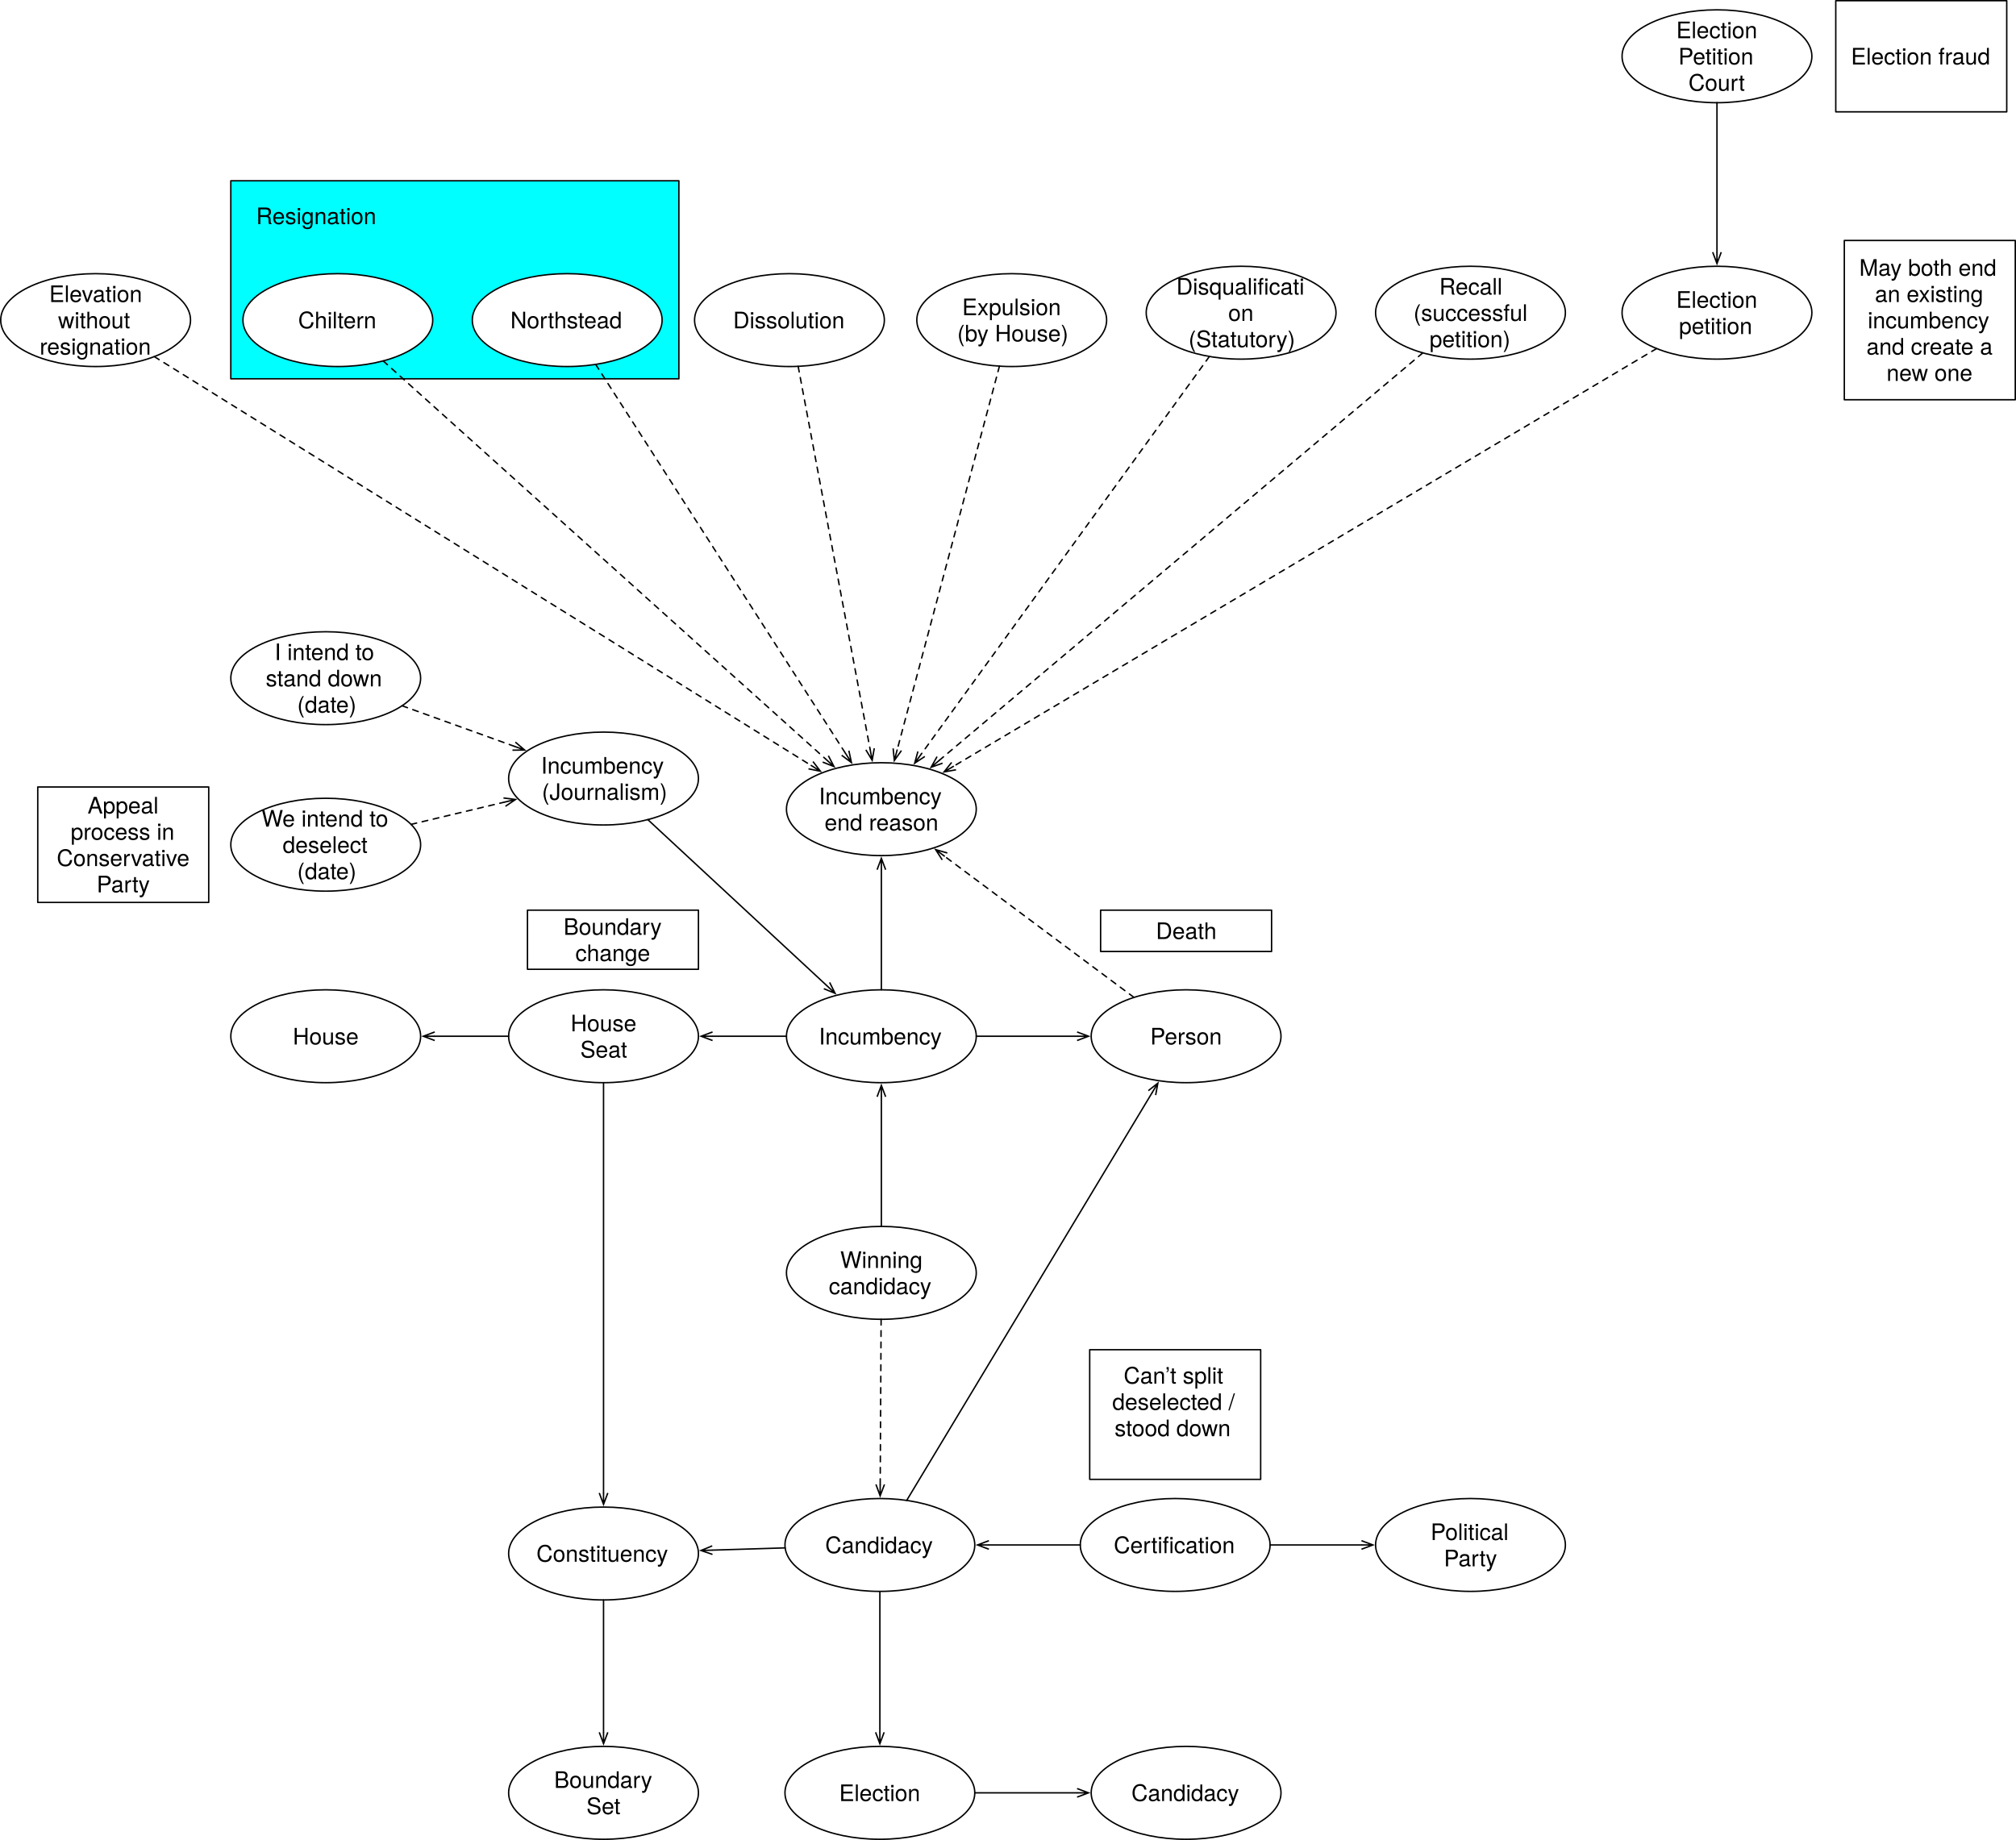
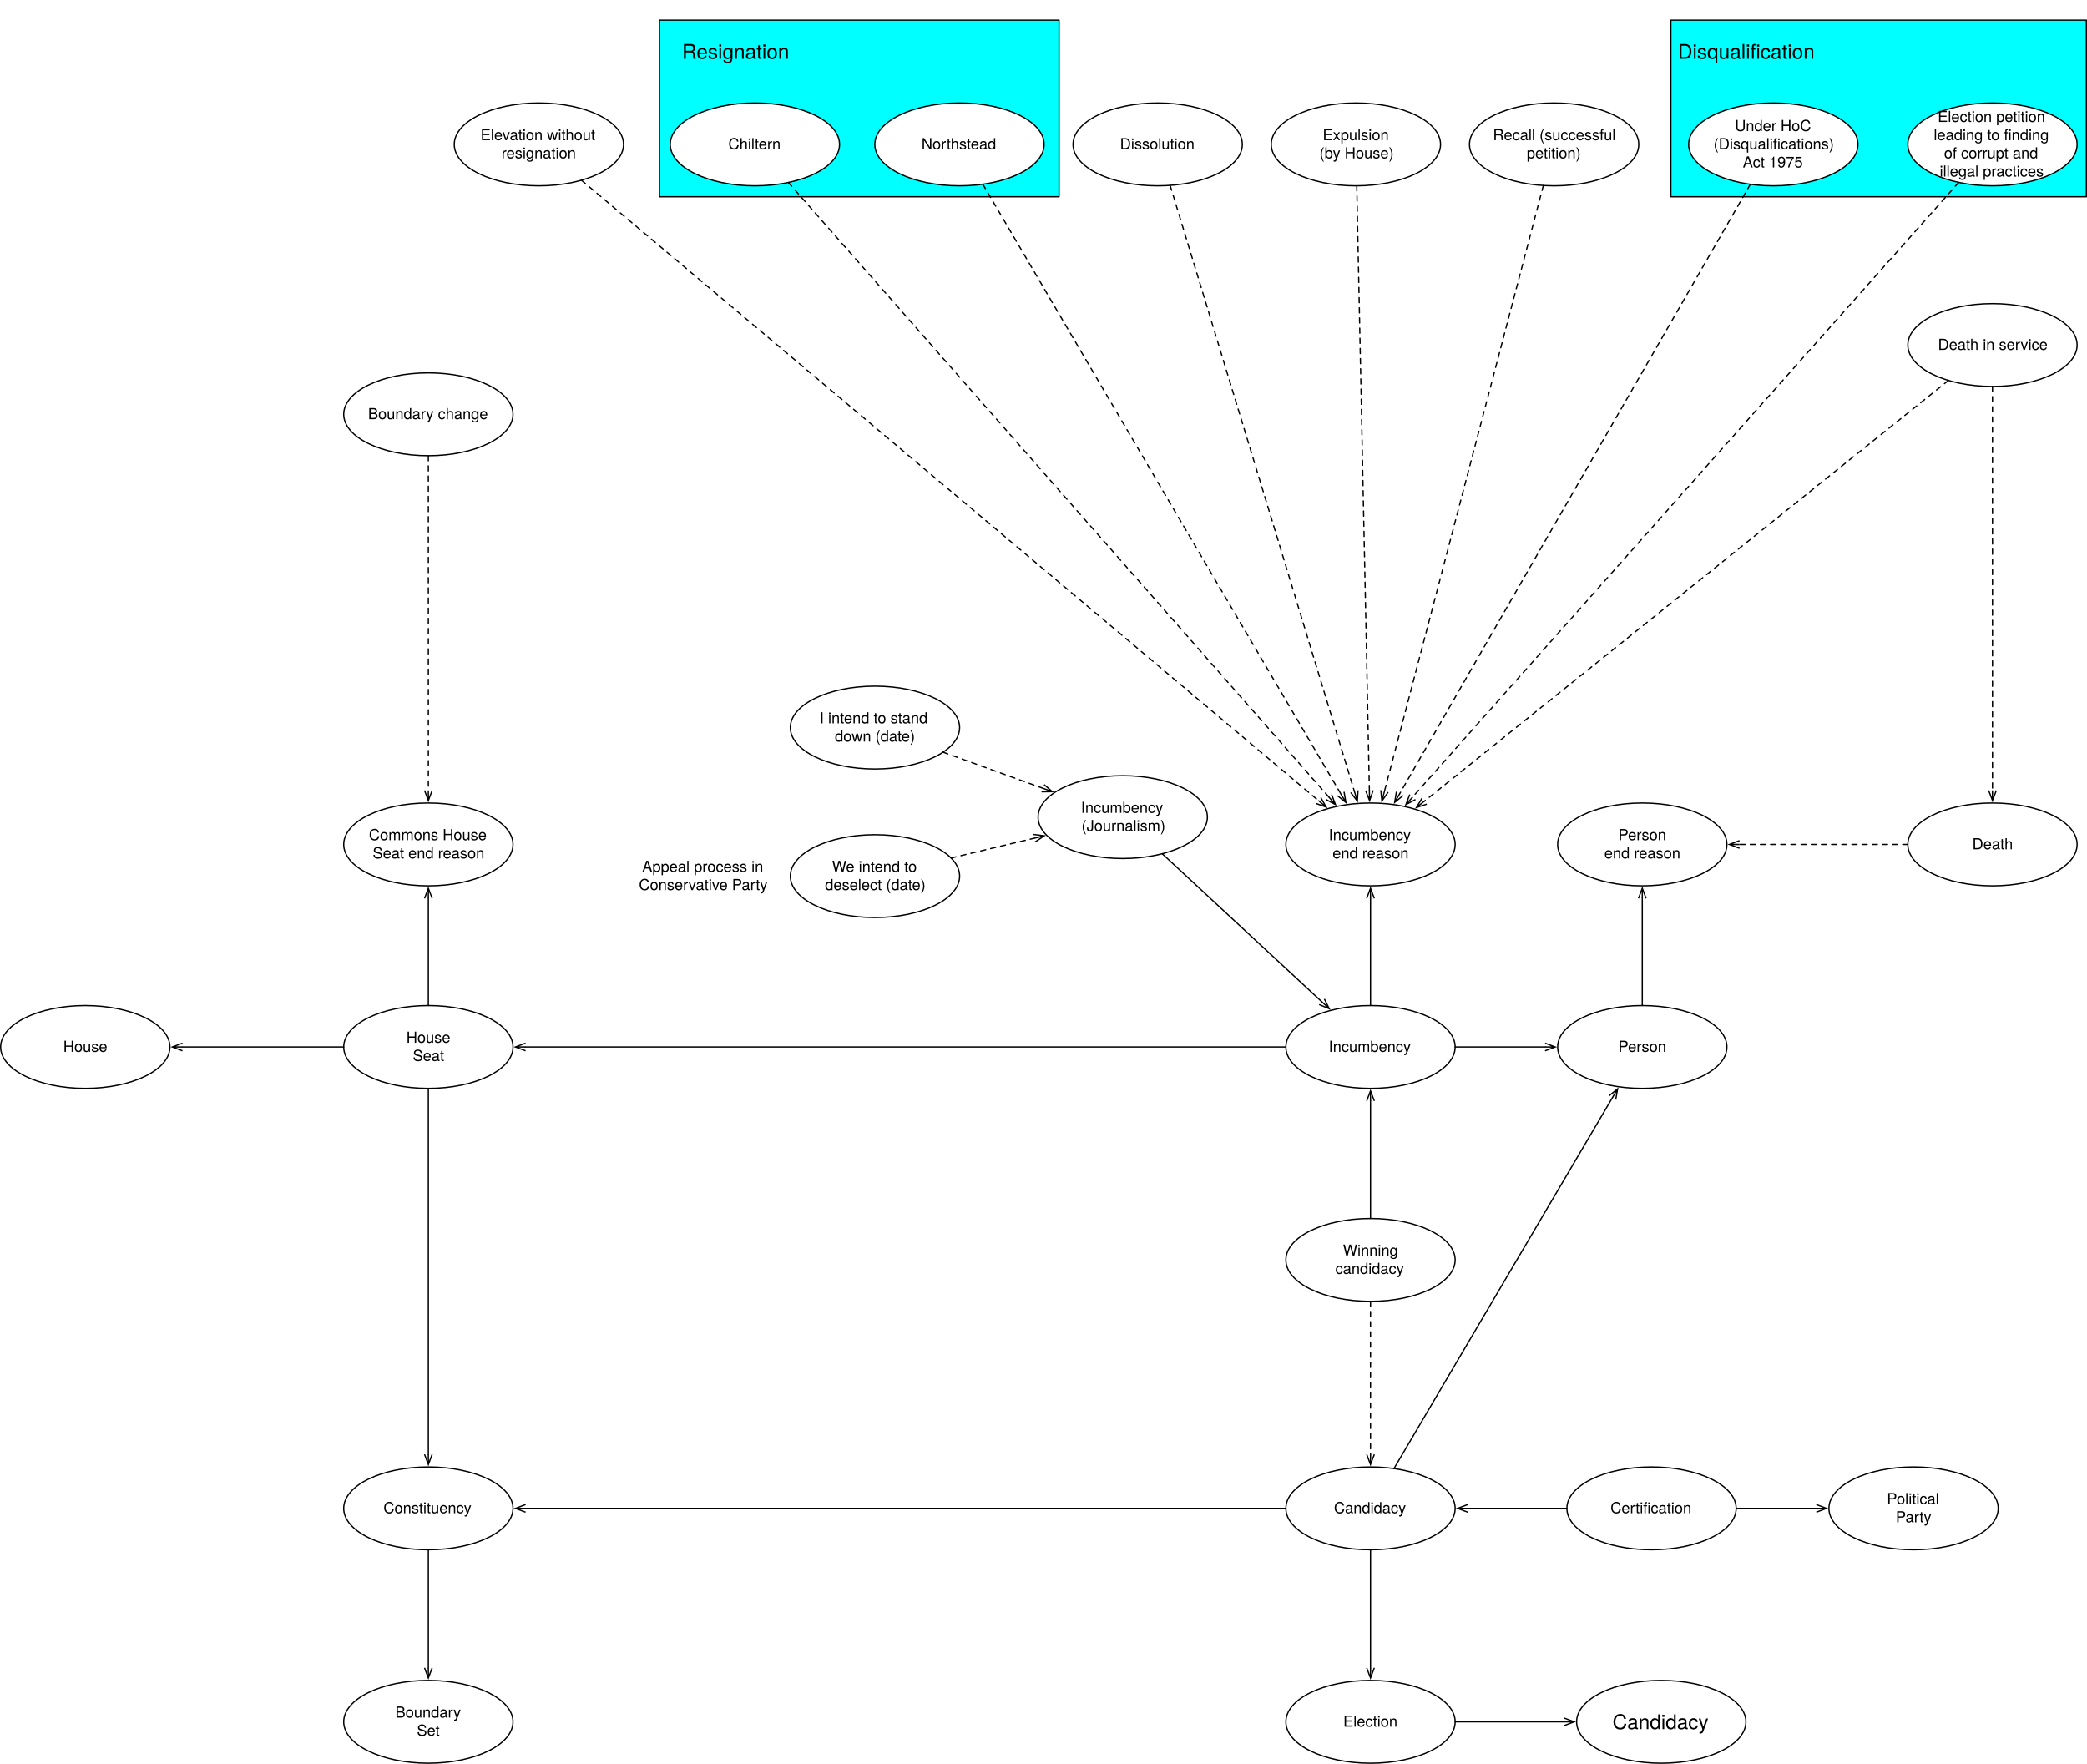
- <svg xmlns="http://www.w3.org/2000/svg" version="1.1" viewBox="-386.5 -372.902 1415 1291.598" width="1415" height="1291.598">
+ <svg xmlns="http://www.w3.org/2000/svg" version="1.1" viewBox="-846.5 -469.451 1642.5 1388.148" width="1642.5" height="1388.148">
  <defs>
    <marker orient="auto" overflow="visible" markerUnits="strokeWidth" id="StickArrow_Marker" stroke-linejoin="miter" stroke-miterlimit="10" viewBox="-1 -4 10 8" markerWidth="10" markerHeight="8" color="black">
      <g>
        <path d="M 8 0 L 0 0 M 0 -3 L 8 0 L 0 3" fill="none" stroke="currentColor" stroke-width="1" />
      </g>
    </marker>
  </defs>
-   <g id="Canvas_1" stroke="none" stroke-opacity="1" stroke-dasharray="none" fill-opacity="1" fill="none">
-     <rect fill="white" x="-386.5" y="-372.902" width="1415" height="1291.598" />
+   <g id="Canvas_1" stroke="none" stroke-dasharray="none" fill-opacity="1" stroke-opacity="1" fill="none">
+     <rect fill="white" x="-846.5" y="-469.451" width="1642.5" height="1388.148" />
    <g id="Canvas_1_Layer_1">
+       <g id="Graphic_76">
+         <rect x="468.5" y="-453.598" width="327" height="139" fill="aqua" />
+         <rect x="468.5" y="-453.598" width="327" height="139" stroke="black" stroke-linecap="round" stroke-linejoin="round" stroke-width="1" />
+       </g>
      <g id="Graphic_67">
-         <rect x="-224.5" y="-246" width="314.5" height="139" fill="aqua" />
-         <rect x="-224.5" y="-246" width="314.5" height="139" stroke="black" stroke-linecap="round" stroke-linejoin="round" stroke-width="1" />
+         <rect x="-327.5" y="-453.598" width="314.5" height="139" fill="aqua" />
+         <rect x="-327.5" y="-453.598" width="314.5" height="139" stroke="black" stroke-linecap="round" stroke-linejoin="round" stroke-width="1" />
      </g>
      <g id="Graphic_2">
        <ellipse cx="446" cy="354.5" rx="66.614" ry="32.598" fill="white" />
        <ellipse cx="446" cy="354.5" rx="66.614" ry="32.598" stroke="black" stroke-linecap="round" stroke-linejoin="round" stroke-width="1" />
-         <text transform="translate(397.7087 345.276)" fill="black">
-           <tspan font-family="Helvetica Neue" font-size="16" fill="black" x="23.107" y="15">Person</tspan>
-         </text>
-       </g>
-       <g id="Graphic_3">
-         <rect x="386" y="266" width="120" height="29" fill="white" />
-         <rect x="386" y="266" width="120" height="29" stroke="black" stroke-linecap="round" stroke-linejoin="round" stroke-width="1" />
-         <text transform="translate(391 271.276)" fill="black">
-           <tspan font-family="Helvetica Neue" font-size="16" fill="black" x="33.808" y="15">Death</tspan>
+         <text transform="translate(397.7087 347.332)" fill="black">
+           <tspan font-family="Helvetica Neue" font-size="12" fill="black" x="29.403" y="11">Person</tspan>
        </text>
      </g>
      <g id="Graphic_4">
        <ellipse cx="232.114" cy="354.5" rx="66.614" ry="32.598" fill="white" />
        <ellipse cx="232.114" cy="354.5" rx="66.614" ry="32.598" stroke="black" stroke-linecap="round" stroke-linejoin="round" stroke-width="1" />
-         <text transform="translate(183.8228 345.276)" fill="black">
-           <tspan font-family="Helvetica Neue" font-size="16" fill="black" x="4.419" y="15">Incumbency</tspan>
+         <text transform="translate(183.8228 347.332)" fill="black">
+           <tspan font-family="Helvetica Neue" font-size="12" fill="black" x="15.387" y="11">Incumbency</tspan>
        </text>
      </g>
      <g id="Graphic_5">
-         <ellipse cx="37.114" cy="354.5" rx="66.614" ry="32.598" fill="white" />
-         <ellipse cx="37.114" cy="354.5" rx="66.614" ry="32.598" stroke="black" stroke-linecap="round" stroke-linejoin="round" stroke-width="1" />
-         <text transform="translate(-11.17717 336.052)" fill="black">
-           <tspan font-family="Helvetica Neue" font-size="16" fill="black" x="25.179" y="15">House</tspan>
-           <tspan font-family="Helvetica Neue" font-size="16" fill="black" x="31.995" y="33.448">Seat</tspan>
+         <ellipse cx="-509.386" cy="354.5" rx="66.614" ry="32.598" fill="white" />
+         <ellipse cx="-509.386" cy="354.5" rx="66.614" ry="32.598" stroke="black" stroke-linecap="round" stroke-linejoin="round" stroke-width="1" />
+         <text transform="translate(-557.6772 340.164)" fill="black">
+           <tspan font-family="Helvetica Neue" font-size="12" fill="black" x="30.957" y="11">House</tspan>
+           <tspan font-family="Helvetica Neue" font-size="12" fill="black" x="36.069" y="25.336">Seat</tspan>
        </text>
      </g>
      <g id="Graphic_6">
-         <ellipse cx="-157.886" cy="354.5" rx="66.614" ry="32.598" fill="white" />
-         <ellipse cx="-157.886" cy="354.5" rx="66.614" ry="32.598" stroke="black" stroke-linecap="round" stroke-linejoin="round" stroke-width="1" />
-         <text transform="translate(-206.1772 345.276)" fill="black">
-           <tspan font-family="Helvetica Neue" font-size="16" fill="black" x="25.179" y="15">House</tspan>
+         <ellipse cx="-779.386" cy="354.5" rx="66.614" ry="32.598" fill="white" />
+         <ellipse cx="-779.386" cy="354.5" rx="66.614" ry="32.598" stroke="black" stroke-linecap="round" stroke-linejoin="round" stroke-width="1" />
+         <text transform="translate(-827.6772 347.332)" fill="black">
+           <tspan font-family="Helvetica Neue" font-size="12" fill="black" x="30.957" y="11">House</tspan>
        </text>
      </g>
      <g id="Line_7">
        <line x1="298.728" y1="354.5" x2="369.486" y2="354.5" marker-end="url(#StickArrow_Marker)" stroke="black" stroke-linecap="round" stroke-linejoin="round" stroke-width="1" />
      </g>
      <g id="Line_8">
-         <line x1="165.5" y1="354.5" x2="113.628" y2="354.5" marker-end="url(#StickArrow_Marker)" stroke="black" stroke-linecap="round" stroke-linejoin="round" stroke-width="1" />
+         <line x1="165.5" y1="354.5" x2="-432.872" y2="354.5" marker-end="url(#StickArrow_Marker)" stroke="black" stroke-linecap="round" stroke-linejoin="round" stroke-width="1" />
      </g>
      <g id="Line_9">
-         <line x1="-29.5" y1="354.5" x2="-81.372" y2="354.5" marker-end="url(#StickArrow_Marker)" stroke="black" stroke-linecap="round" stroke-linejoin="round" stroke-width="1" />
+         <line x1="-576" y1="354.5" x2="-702.872" y2="354.5" marker-end="url(#StickArrow_Marker)" stroke="black" stroke-linecap="round" stroke-linejoin="round" stroke-width="1" />
      </g>
      <g id="Graphic_10">
-         <ellipse cx="37.114" cy="717.598" rx="66.614" ry="32.598" fill="white" />
-         <ellipse cx="37.114" cy="717.598" rx="66.614" ry="32.598" stroke="black" stroke-linecap="round" stroke-linejoin="round" stroke-width="1" />
-         <text transform="translate(-11.17717 708.3744)" fill="black">
-           <tspan font-family="Helvetica Neue" font-size="16" fill="black" x="1.171" y="15">Constituency</tspan>
+         <ellipse cx="-509.386" cy="717.598" rx="66.614" ry="32.598" fill="white" />
+         <ellipse cx="-509.386" cy="717.598" rx="66.614" ry="32.598" stroke="black" stroke-linecap="round" stroke-linejoin="round" stroke-width="1" />
+         <text transform="translate(-557.6772 710.4304)" fill="black">
+           <tspan font-family="Helvetica Neue" font-size="12" fill="black" x="12.951" y="11">Constituency</tspan>
        </text>
      </g>
      <g id="Line_11">
-         <line x1="37.114" y1="387.098" x2="37.114" y2="675.1" marker-end="url(#StickArrow_Marker)" stroke="black" stroke-linecap="round" stroke-linejoin="round" stroke-width="1" />
+         <line x1="-509.386" y1="387.098" x2="-509.386" y2="675.1" marker-end="url(#StickArrow_Marker)" stroke="black" stroke-linecap="round" stroke-linejoin="round" stroke-width="1" />
      </g>
      <g id="Graphic_12">
-         <ellipse cx="37.114" cy="885.598" rx="66.614" ry="32.598" fill="white" />
-         <ellipse cx="37.114" cy="885.598" rx="66.614" ry="32.598" stroke="black" stroke-linecap="round" stroke-linejoin="round" stroke-width="1" />
-         <text transform="translate(-11.17717 867.1504)" fill="black">
-           <tspan font-family="Helvetica Neue" font-size="16" fill="black" x="13.619" y="15">Boundary</tspan>
-           <tspan font-family="Helvetica Neue" font-size="16" fill="black" x="36.291" y="33.448">Set</tspan>
+         <ellipse cx="-509.386" cy="885.598" rx="66.614" ry="32.598" fill="white" />
+         <ellipse cx="-509.386" cy="885.598" rx="66.614" ry="32.598" stroke="black" stroke-linecap="round" stroke-linejoin="round" stroke-width="1" />
+         <text transform="translate(-557.6772 871.2624)" fill="black">
+           <tspan font-family="Helvetica Neue" font-size="12" fill="black" x="22.287" y="11">Boundary</tspan>
+           <tspan font-family="Helvetica Neue" font-size="12" fill="black" x="39.291" y="25.336">Set</tspan>
        </text>
      </g>
      <g id="Line_13">
-         <line x1="37.114" y1="750.197" x2="37.114" y2="843.1" marker-end="url(#StickArrow_Marker)" stroke="black" stroke-linecap="round" stroke-linejoin="round" stroke-width="1" />
-       </g>
-       <g id="Graphic_14">
-         <rect x="-16.272" y="266" width="120" height="41.5" fill="white" />
-         <rect x="-16.272" y="266" width="120" height="41.5" stroke="black" stroke-linecap="round" stroke-linejoin="round" stroke-width="1" />
-         <text transform="translate(-11.27165 268.302)" fill="black">
-           <tspan font-family="Helvetica Neue" font-size="16" fill="black" x="20.328" y="15">Boundary </tspan>
-           <tspan font-family="Helvetica Neue" font-size="16" fill="black" x="28.624" y="33.448">change</tspan>
-         </text>
+         <line x1="-509.386" y1="750.197" x2="-509.386" y2="843.1" marker-end="url(#StickArrow_Marker)" stroke="black" stroke-linecap="round" stroke-linejoin="round" stroke-width="1" />
      </g>
      <g id="Graphic_16">
-         <ellipse cx="232.114" cy="520.598" rx="66.614" ry="32.598" fill="white" />
-         <ellipse cx="232.114" cy="520.598" rx="66.614" ry="32.598" stroke="black" stroke-linecap="round" stroke-linejoin="round" stroke-width="1" />
-         <text transform="translate(183.8228 502.1504)" fill="black">
-           <tspan font-family="Helvetica Neue" font-size="16" fill="black" x="19.395" y="15">Winning </tspan>
-           <tspan font-family="Helvetica Neue" font-size="16" fill="black" x="11.395" y="33.448">candidacy</tspan>
+         <ellipse cx="232.114" cy="522.098" rx="66.614" ry="32.598" fill="white" />
+         <ellipse cx="232.114" cy="522.098" rx="66.614" ry="32.598" stroke="black" stroke-linecap="round" stroke-linejoin="round" stroke-width="1" />
+         <text transform="translate(183.8228 507.7624)" fill="black">
+           <tspan font-family="Helvetica Neue" font-size="12" fill="black" x="26.619" y="11">Winning </tspan>
+           <tspan font-family="Helvetica Neue" font-size="12" fill="black" x="20.619" y="25.336">candidacy</tspan>
        </text>
      </g>
      <g id="Line_17">
-         <line x1="231.936" y1="553.197" x2="231.303" y2="669.1" marker-end="url(#StickArrow_Marker)" stroke="black" stroke-linecap="round" stroke-linejoin="round" stroke-dasharray="4.0,4.0" stroke-width="1" />
+         <line x1="232.114" y1="554.697" x2="232.114" y2="675.1" marker-end="url(#StickArrow_Marker)" stroke="black" stroke-linecap="round" stroke-linejoin="round" stroke-dasharray="4.0,4.0" stroke-width="1" />
      </g>
      <g id="Line_18">
-         <line x1="232.114" y1="488" x2="232.114" y2="396.998" marker-end="url(#StickArrow_Marker)" stroke="black" stroke-linecap="round" stroke-linejoin="round" stroke-width="1" />
+         <line x1="232.114" y1="489.5" x2="232.114" y2="396.998" marker-end="url(#StickArrow_Marker)" stroke="black" stroke-linecap="round" stroke-linejoin="round" stroke-width="1" />
      </g>
      <g id="Graphic_20">
        <ellipse cx="232.114" cy="195.098" rx="66.614" ry="32.598" fill="white" />
        <ellipse cx="232.114" cy="195.098" rx="66.614" ry="32.598" stroke="black" stroke-linecap="round" stroke-linejoin="round" stroke-width="1" />
-         <text transform="translate(183.8228 176.6504)" fill="black">
-           <tspan font-family="Helvetica Neue" font-size="16" fill="black" x="4.419" y="15">Incumbency</tspan>
-           <tspan font-family="Helvetica Neue" font-size="16" fill="black" x="8.427" y="33.448">end reason</tspan>
+         <text transform="translate(183.8228 180.7624)" fill="black">
+           <tspan font-family="Helvetica Neue" font-size="12" fill="black" x="15.387" y="11">Incumbency</tspan>
+           <tspan font-family="Helvetica Neue" font-size="12" fill="black" x="18.393" y="25.336">end reason</tspan>
        </text>
      </g>
      <g id="Line_21">
        <line x1="232.114" y1="321.902" x2="232.114" y2="237.597" marker-end="url(#StickArrow_Marker)" stroke="black" stroke-linecap="round" stroke-linejoin="round" stroke-width="1" />
      </g>
      <g id="Graphic_22">
-         <ellipse cx="-149.386" cy="-148.205" rx="66.614" ry="32.598" fill="white" />
-         <ellipse cx="-149.386" cy="-148.205" rx="66.614" ry="32.598" stroke="black" stroke-linecap="round" stroke-linejoin="round" stroke-width="1" />
-         <text transform="translate(-197.6772 -157.4287)" fill="black">
-           <tspan font-family="Helvetica Neue" font-size="16" fill="black" x="20.443" y="15">Chiltern</tspan>
-         </text>
-       </g>
-       <g id="Line_23">
-         <line x1="409.43" y1="327.245" x2="276.622" y2="228.269" marker-end="url(#StickArrow_Marker)" stroke="black" stroke-linecap="round" stroke-linejoin="round" stroke-dasharray="4.0,4.0" stroke-width="1" />
+         <ellipse cx="-252.386" cy="-355.803" rx="66.614" ry="32.598" fill="white" />
+         <ellipse cx="-252.386" cy="-355.803" rx="66.614" ry="32.598" stroke="black" stroke-linecap="round" stroke-linejoin="round" stroke-width="1" />
+         <text transform="translate(-300.6772 -362.9712)" fill="black">
+           <tspan font-family="Helvetica Neue" font-size="12" fill="black" x="27.405" y="11">Chiltern</tspan>
+         </text>
      </g>
      <g id="Line_24">
-         <line x1="-117.553" y1="-119.559" x2="192.923" y2="159.831" marker-end="url(#StickArrow_Marker)" stroke="black" stroke-linecap="round" stroke-linejoin="round" stroke-dasharray="4.0,4.0" stroke-width="1" />
+         <line x1="-226.045" y1="-325.852" x2="199.235" y2="157.713" marker-end="url(#StickArrow_Marker)" stroke="black" stroke-linecap="round" stroke-linejoin="round" stroke-dasharray="4.0,4.0" stroke-width="1" />
      </g>
      <g id="Graphic_25">
-         <ellipse cx="11.614" cy="-148.205" rx="66.614" ry="32.598" fill="white" />
-         <ellipse cx="11.614" cy="-148.205" rx="66.614" ry="32.598" stroke="black" stroke-linecap="round" stroke-linejoin="round" stroke-width="1" />
-         <text transform="translate(-36.67717 -157.4287)" fill="black">
-           <tspan font-family="Helvetica Neue" font-size="16" fill="black" x="8.435" y="15">Northstead</tspan>
+         <ellipse cx="-91.386" cy="-355.803" rx="66.614" ry="32.598" fill="white" />
+         <ellipse cx="-91.386" cy="-355.803" rx="66.614" ry="32.598" stroke="black" stroke-linecap="round" stroke-linejoin="round" stroke-width="1" />
+         <text transform="translate(-139.6772 -362.9712)" fill="black">
+           <tspan font-family="Helvetica Neue" font-size="12" fill="black" x="18.399" y="11">Northstead</tspan>
        </text>
      </g>
      <g id="Line_26">
-         <line x1="31.592" y1="-117.1" x2="206.786" y2="155.664" marker-end="url(#StickArrow_Marker)" stroke="black" stroke-linecap="round" stroke-linejoin="round" stroke-dasharray="4.0,4.0" stroke-width="1" />
+         <line x1="-72.985" y1="-324.467" x2="208.7" y2="155.225" marker-end="url(#StickArrow_Marker)" stroke="black" stroke-linecap="round" stroke-linejoin="round" stroke-dasharray="4.0,4.0" stroke-width="1" />
      </g>
      <g id="Graphic_27">
-         <ellipse cx="167.614" cy="-148.205" rx="66.614" ry="32.598" fill="white" />
-         <ellipse cx="167.614" cy="-148.205" rx="66.614" ry="32.598" stroke="black" stroke-linecap="round" stroke-linejoin="round" stroke-width="1" />
-         <text transform="translate(119.3228 -157.4287)" fill="black">
-           <tspan font-family="Helvetica Neue" font-size="16" fill="black" x="8.731" y="15">Dissolution</tspan>
+         <ellipse cx="64.614" cy="-355.803" rx="66.614" ry="32.598" fill="white" />
+         <ellipse cx="64.614" cy="-355.803" rx="66.614" ry="32.598" stroke="black" stroke-linecap="round" stroke-linejoin="round" stroke-width="1" />
+         <text transform="translate(16.32284 -362.9712)" fill="black">
+           <tspan font-family="Helvetica Neue" font-size="12" fill="black" x="18.621" y="11">Dissolution</tspan>
        </text>
      </g>
      <g id="Line_28">
-         <line x1="173.713" y1="-115.742" x2="224.187" y2="152.906" marker-end="url(#StickArrow_Marker)" stroke="black" stroke-linecap="round" stroke-linejoin="round" stroke-dasharray="4.0,4.0" stroke-width="1" />
+         <line x1="74.418" y1="-323.558" x2="219.43" y2="153.381" marker-end="url(#StickArrow_Marker)" stroke="black" stroke-linecap="round" stroke-linejoin="round" stroke-dasharray="4.0,4.0" stroke-width="1" />
      </g>
      <g id="Graphic_29">
-         <ellipse cx="323.614" cy="-148.205" rx="66.614" ry="32.598" fill="white" />
-         <ellipse cx="323.614" cy="-148.205" rx="66.614" ry="32.598" stroke="black" stroke-linecap="round" stroke-linejoin="round" stroke-width="1" />
-         <text transform="translate(275.3228 -166.6527)" fill="black">
-           <tspan font-family="Helvetica Neue" font-size="16" fill="black" x="13.475" y="15">Expulsion</tspan>
-           <tspan font-family="Helvetica Neue" font-size="16" fill="black" x="10.067" y="33.448">(by House)</tspan>
+         <ellipse cx="220.614" cy="-355.803" rx="66.614" ry="32.598" fill="white" />
+         <ellipse cx="220.614" cy="-355.803" rx="66.614" ry="32.598" stroke="black" stroke-linecap="round" stroke-linejoin="round" stroke-width="1" />
+         <text transform="translate(172.3228 -370.1391)" fill="black">
+           <tspan font-family="Helvetica Neue" font-size="12" fill="black" x="22.179" y="11">Expulsion</tspan>
+           <tspan font-family="Helvetica Neue" font-size="12" fill="black" x="19.623" y="25.336">(by House)</tspan>
        </text>
      </g>
      <g id="Line_30">
-         <line x1="314.998" y1="-115.878" x2="243.28" y2="153.206" marker-end="url(#StickArrow_Marker)" stroke="black" stroke-linecap="round" stroke-linejoin="round" stroke-dasharray="4.0,4.0" stroke-width="1" />
+         <line x1="221.295" y1="-323.206" x2="231.227" y2="152.604" marker-end="url(#StickArrow_Marker)" stroke="black" stroke-linecap="round" stroke-linejoin="round" stroke-dasharray="4.0,4.0" stroke-width="1" />
      </g>
      <g id="Graphic_31">
-         <ellipse cx="484.614" cy="-153.402" rx="66.614" ry="32.598" fill="white" />
-         <ellipse cx="484.614" cy="-153.402" rx="66.614" ry="32.598" stroke="black" stroke-linecap="round" stroke-linejoin="round" stroke-width="1" />
-         <text transform="translate(436.3228 -181.0736)" fill="black">
-           <tspan font-family="Helvetica Neue" font-size="16" fill="black" x="2.811" y="15">Disqualificati</tspan>
-           <tspan font-family="Helvetica Neue" font-size="16" fill="black" x="39.251" y="33.448">on</tspan>
-           <tspan font-family="Helvetica Neue" font-size="16" fill="black" x="11.403" y="51.896">(Statutory)</tspan>
+         <ellipse cx="549.114" cy="-355.803" rx="66.614" ry="32.598" fill="white" />
+         <ellipse cx="549.114" cy="-355.803" rx="66.614" ry="32.598" stroke="black" stroke-linecap="round" stroke-linejoin="round" stroke-width="1" />
+         <text transform="translate(500.8228 -377.3071)" fill="black">
+           <tspan font-family="Helvetica Neue" font-size="12" fill="black" x="18.069" y="11">Under HoC </tspan>
+           <tspan font-family="Helvetica Neue" font-size="12" fill="black" x="1.293" y="25.336">(Disqualifications) </tspan>
+           <tspan font-family="Helvetica Neue" font-size="12" fill="black" x="24.279" y="39.672">Act 1975</tspan>
        </text>
      </g>
      <g id="Line_32">
-         <line x1="462.348" y1="-122.67" x2="260.189" y2="156.35" marker-end="url(#StickArrow_Marker)" stroke="black" stroke-linecap="round" stroke-linejoin="round" stroke-dasharray="4.0,4.0" stroke-width="1" />
+         <line x1="531.055" y1="-324.419" x2="255.111" y2="155.134" marker-end="url(#StickArrow_Marker)" stroke="black" stroke-linecap="round" stroke-linejoin="round" stroke-dasharray="4.0,4.0" stroke-width="1" />
      </g>
      <g id="Graphic_33">
-         <ellipse cx="645.614" cy="-153.402" rx="66.614" ry="32.598" fill="white" />
-         <ellipse cx="645.614" cy="-153.402" rx="66.614" ry="32.598" stroke="black" stroke-linecap="round" stroke-linejoin="round" stroke-width="1" />
-         <text transform="translate(597.3228 -181.0736)" fill="black">
-           <tspan font-family="Helvetica Neue" font-size="16" fill="black" x="26.371" y="15">Recall </tspan>
-           <tspan font-family="Helvetica Neue" font-size="16" fill="black" x="8.291" y="33.448">(successful </tspan>
-           <tspan font-family="Helvetica Neue" font-size="16" fill="black" x="19.547" y="51.896">petition)</tspan>
+         <ellipse cx="376.614" cy="-355.803" rx="66.614" ry="32.598" fill="white" />
+         <ellipse cx="376.614" cy="-355.803" rx="66.614" ry="32.598" stroke="black" stroke-linecap="round" stroke-linejoin="round" stroke-width="1" />
+         <text transform="translate(328.3228 -370.1391)" fill="black">
+           <tspan font-family="Helvetica Neue" font-size="12" fill="black" x=".183" y="11">Recall (successful </tspan>
+           <tspan font-family="Helvetica Neue" font-size="12" fill="black" x="26.733" y="25.336">petition)</tspan>
        </text>
      </g>
      <g id="Line_34">
-         <line x1="612.157" y1="-125.204" x2="273.141" y2="160.521" marker-end="url(#StickArrow_Marker)" stroke="black" stroke-linecap="round" stroke-linejoin="round" stroke-dasharray="4.0,4.0" stroke-width="1" />
+         <line x1="368.133" y1="-323.468" x2="243.107" y2="153.188" marker-end="url(#StickArrow_Marker)" stroke="black" stroke-linecap="round" stroke-linejoin="round" stroke-dasharray="4.0,4.0" stroke-width="1" />
      </g>
      <g id="Graphic_35">
-         <ellipse cx="818.614" cy="-153.402" rx="66.614" ry="32.598" fill="white" />
-         <ellipse cx="818.614" cy="-153.402" rx="66.614" ry="32.598" stroke="black" stroke-linecap="round" stroke-linejoin="round" stroke-width="1" />
-         <text transform="translate(770.3228 -171.8496)" fill="black">
-           <tspan font-family="Helvetica Neue" font-size="16" fill="black" x="19.699" y="15">Election </tspan>
-           <tspan font-family="Helvetica Neue" font-size="16" fill="black" x="21.619" y="33.448">petition</tspan>
+         <ellipse cx="721.614" cy="-355.803" rx="66.614" ry="32.598" fill="white" />
+         <ellipse cx="721.614" cy="-355.803" rx="66.614" ry="32.598" stroke="black" stroke-linecap="round" stroke-linejoin="round" stroke-width="1" />
+         <text transform="translate(673.3228 -384.4751)" fill="black">
+           <tspan font-family="Helvetica Neue" font-size="12" fill="black" x="5.175" y="11">Election petition </tspan>
+           <tspan font-family="Helvetica Neue" font-size="12" fill="black" x="2.061" y="25.336">leading to finding </tspan>
+           <tspan font-family="Helvetica Neue" font-size="12" fill="black" x="10.173" y="39.672">of corrupt and </tspan>
+           <tspan font-family="Helvetica Neue" font-size="12" fill="black" x="6.741" y="54.008">illegal practices</tspan>
        </text>
      </g>
      <g id="Line_36">
-         <line x1="776.263" y1="-128.237" x2="282.976" y2="164.876" marker-end="url(#StickArrow_Marker)" stroke="black" stroke-linecap="round" stroke-linejoin="round" stroke-dasharray="4.0,4.0" stroke-width="1" />
-       </g>
-       <g id="Graphic_38">
-         <ellipse cx="818.614" cy="-333.402" rx="66.614" ry="32.598" fill="white" />
-         <ellipse cx="818.614" cy="-333.402" rx="66.614" ry="32.598" stroke="black" stroke-linecap="round" stroke-linejoin="round" stroke-width="1" />
-         <text transform="translate(770.3228 -361.0736)" fill="black">
-           <tspan font-family="Helvetica Neue" font-size="16" fill="black" x="19.699" y="15">Election </tspan>
-           <tspan font-family="Helvetica Neue" font-size="16" fill="black" x="21.179" y="33.448">Petition</tspan>
-           <tspan font-family="Helvetica Neue" font-size="16" fill="black" x="28.291" y="51.896">Court</tspan>
-         </text>
-       </g>
-       <g id="Line_39">
-         <line x1="818.614" y1="-300.803" x2="818.614" y2="-195.9" marker-end="url(#StickArrow_Marker)" stroke="black" stroke-linecap="round" stroke-linejoin="round" stroke-width="1" />
-       </g>
-       <g id="Graphic_40">
-         <rect x="902" y="-372.402" width="120" height="78" fill="white" />
-         <rect x="902" y="-372.402" width="120" height="78" stroke="black" stroke-linecap="round" stroke-linejoin="round" stroke-width="1" />
-         <text transform="translate(907 -342.6256)" fill="black">
-           <tspan font-family="Helvetica Neue" font-size="16" fill="black" x="5.664" y="15">Election fraud</tspan>
-         </text>
-       </g>
-       <g id="Graphic_41">
-         <rect x="908" y="-204.106" width="120" height="111.803" fill="white" />
-         <rect x="908" y="-204.106" width="120" height="111.803" stroke="black" stroke-linecap="round" stroke-linejoin="round" stroke-width="1" />
-         <text transform="translate(913 -194.3247)" fill="black">
-           <tspan font-family="Helvetica Neue" font-size="16" fill="black" x="5.496" y="15">May both end </tspan>
-           <tspan font-family="Helvetica Neue" font-size="16" fill="black" x="16.48" y="33.448">an existing </tspan>
-           <tspan font-family="Helvetica Neue" font-size="16" fill="black" x="11.424" y="51.896">incumbency </tspan>
-           <tspan font-family="Helvetica Neue" font-size="16" fill="black" x="10.544" y="70.344">and create a </tspan>
-           <tspan font-family="Helvetica Neue" font-size="16" fill="black" x="24.632" y="88.792">new one</tspan>
-         </text>
+         <line x1="695.044" y1="-325.901" x2="265.26" y2="157.795" marker-end="url(#StickArrow_Marker)" stroke="black" stroke-linecap="round" stroke-linejoin="round" stroke-dasharray="4.0,4.0" stroke-width="1" />
      </g>
      <g id="Graphic_44">
-         <ellipse cx="231.071" cy="711.598" rx="66.614" ry="32.598" fill="white" />
-         <ellipse cx="231.071" cy="711.598" rx="66.614" ry="32.598" stroke="black" stroke-linecap="round" stroke-linejoin="round" stroke-width="1" />
-         <text transform="translate(182.7795 702.3744)" fill="black">
+         <ellipse cx="232.114" cy="717.598" rx="66.614" ry="32.598" fill="white" />
+         <ellipse cx="232.114" cy="717.598" rx="66.614" ry="32.598" stroke="black" stroke-linecap="round" stroke-linejoin="round" stroke-width="1" />
+         <text transform="translate(183.8228 710.4304)" fill="black">
+           <tspan font-family="Helvetica Neue" font-size="12" fill="black" x="19.509" y="11">Candidacy</tspan>
+         </text>
+       </g>
+       <g id="Line_45">
+         <line x1="165.5" y1="717.598" x2="-432.872" y2="717.598" marker-end="url(#StickArrow_Marker)" stroke="black" stroke-linecap="round" stroke-linejoin="round" stroke-width="1" />
+       </g>
+       <g id="Graphic_46">
+         <ellipse cx="659.509" cy="717.598" rx="66.614" ry="32.598" fill="white" />
+         <ellipse cx="659.509" cy="717.598" rx="66.614" ry="32.598" stroke="black" stroke-linecap="round" stroke-linejoin="round" stroke-width="1" />
+         <text transform="translate(611.2178 703.2624)" fill="black">
+           <tspan font-family="Helvetica Neue" font-size="12" fill="black" x="27.297" y="11">Political</tspan>
+           <tspan font-family="Helvetica Neue" font-size="12" fill="black" x="34.293" y="25.336">Party</tspan>
+         </text>
+       </g>
+       <g id="Graphic_47">
+         <ellipse cx="453.281" cy="717.598" rx="66.614" ry="32.598" fill="white" />
+         <ellipse cx="453.281" cy="717.598" rx="66.614" ry="32.598" stroke="black" stroke-linecap="round" stroke-linejoin="round" stroke-width="1" />
+         <text transform="translate(404.9895 710.4304)" fill="black">
+           <tspan font-family="Helvetica Neue" font-size="12" fill="black" x="15.963" y="11">Certification</tspan>
+         </text>
+       </g>
+       <g id="Line_48">
+         <line x1="386.667" y1="717.598" x2="308.628" y2="717.598" marker-end="url(#StickArrow_Marker)" stroke="black" stroke-linecap="round" stroke-linejoin="round" stroke-width="1" />
+       </g>
+       <g id="Line_49">
+         <line x1="519.895" y1="717.598" x2="582.995" y2="717.598" marker-end="url(#StickArrow_Marker)" stroke="black" stroke-linecap="round" stroke-linejoin="round" stroke-width="1" />
+       </g>
+       <g id="Line_50">
+         <line x1="250.569" y1="686.27" x2="422.521" y2="394.359" marker-end="url(#StickArrow_Marker)" stroke="black" stroke-linecap="round" stroke-linejoin="round" stroke-width="1" />
+       </g>
+       <g id="Graphic_51">
+         <ellipse cx="232.114" cy="885.598" rx="66.614" ry="32.598" fill="white" />
+         <ellipse cx="232.114" cy="885.598" rx="66.614" ry="32.598" stroke="black" stroke-linecap="round" stroke-linejoin="round" stroke-width="1" />
+         <text transform="translate(183.8228 878.4304)" fill="black">
+           <tspan font-family="Helvetica Neue" font-size="12" fill="black" x="26.847" y="11">Election</tspan>
+         </text>
+       </g>
+       <g id="Line_52">
+         <line x1="232.114" y1="750.197" x2="232.114" y2="843.1" marker-end="url(#StickArrow_Marker)" stroke="black" stroke-linecap="round" stroke-linejoin="round" stroke-width="1" />
+       </g>
+       <g id="Graphic_54">
+         <ellipse cx="460.938" cy="885.598" rx="66.614" ry="32.598" fill="white" />
+         <ellipse cx="460.938" cy="885.598" rx="66.614" ry="32.598" stroke="black" stroke-linecap="round" stroke-linejoin="round" stroke-width="1" />
+         <text transform="translate(412.647 876.3744)" fill="black">
          <tspan font-family="Helvetica Neue" font-size="16" fill="black" x="9.915" y="15">Candidacy</tspan>
        </text>
      </g>
-       <g id="Line_45">
-         <line x1="164.589" y1="713.655" x2="113.492" y2="715.236" marker-end="url(#StickArrow_Marker)" stroke="black" stroke-linecap="round" stroke-linejoin="round" stroke-width="1" />
-       </g>
-       <g id="Graphic_46">
-         <ellipse cx="645.614" cy="711.598" rx="66.614" ry="32.598" fill="white" />
-         <ellipse cx="645.614" cy="711.598" rx="66.614" ry="32.598" stroke="black" stroke-linecap="round" stroke-linejoin="round" stroke-width="1" />
-         <text transform="translate(597.3228 693.1504)" fill="black">
-           <tspan font-family="Helvetica Neue" font-size="16" fill="black" x="20.299" y="15">Political</tspan>
-           <tspan font-family="Helvetica Neue" font-size="16" fill="black" x="29.627" y="33.448">Party</tspan>
-         </text>
-       </g>
-       <g id="Graphic_47">
-         <ellipse cx="438.342" cy="711.598" rx="66.614" ry="32.598" fill="white" />
-         <ellipse cx="438.342" cy="711.598" rx="66.614" ry="32.598" stroke="black" stroke-linecap="round" stroke-linejoin="round" stroke-width="1" />
-         <text transform="translate(390.0512 702.3744)" fill="black">
-           <tspan font-family="Helvetica Neue" font-size="16" fill="black" x="5.187" y="15">Certification</tspan>
-         </text>
-       </g>
-       <g id="Line_48">
-         <line x1="371.728" y1="711.598" x2="307.585" y2="711.598" marker-end="url(#StickArrow_Marker)" stroke="black" stroke-linecap="round" stroke-linejoin="round" stroke-width="1" />
-       </g>
-       <g id="Line_49">
-         <line x1="504.957" y1="711.598" x2="569.1" y2="711.598" marker-end="url(#StickArrow_Marker)" stroke="black" stroke-linecap="round" stroke-linejoin="round" stroke-width="1" />
-       </g>
-       <g id="Line_50">
-         <line x1="249.895" y1="680.322" x2="422.07" y2="394.258" marker-end="url(#StickArrow_Marker)" stroke="black" stroke-linecap="round" stroke-linejoin="round" stroke-width="1" />
-       </g>
-       <g id="Graphic_51">
-         <ellipse cx="231.071" cy="885.598" rx="66.614" ry="32.598" fill="white" />
-         <ellipse cx="231.071" cy="885.598" rx="66.614" ry="32.598" stroke="black" stroke-linecap="round" stroke-linejoin="round" stroke-width="1" />
-         <text transform="translate(182.7795 876.3744)" fill="black">
-           <tspan font-family="Helvetica Neue" font-size="16" fill="black" x="19.699" y="15">Election</tspan>
-         </text>
-       </g>
-       <g id="Line_52">
-         <line x1="231.071" y1="744.197" x2="231.071" y2="843.1" marker-end="url(#StickArrow_Marker)" stroke="black" stroke-linecap="round" stroke-linejoin="round" stroke-width="1" />
-       </g>
-       <g id="Graphic_53">
-         <rect x="378.342" y="574.549" width="120" height="91" fill="white" />
-         <rect x="378.342" y="574.549" width="120" height="91" stroke="black" stroke-linecap="round" stroke-linejoin="round" stroke-width="1" />
-         <text transform="translate(383.3425 583.3772)" fill="black">
-           <tspan font-family="Helvetica Neue" font-size="16" fill="black" x="18.84" y="15">Can’t split </tspan>
-           <tspan font-family="Helvetica Neue" font-size="16" fill="black" x="10.848" y="33.448">deselected / </tspan>
-           <tspan font-family="Helvetica Neue" font-size="16" fill="black" x="12.48" y="51.896">stood down</tspan>
-         </text>
-       </g>
-       <g id="Graphic_54">
-         <ellipse cx="446" cy="885.598" rx="66.614" ry="32.598" fill="white" />
-         <ellipse cx="446" cy="885.598" rx="66.614" ry="32.598" stroke="black" stroke-linecap="round" stroke-linejoin="round" stroke-width="1" />
-         <text transform="translate(397.7087 876.3744)" fill="black">
-           <tspan font-family="Helvetica Neue" font-size="16" fill="black" x="9.915" y="15">Candidacy</tspan>
-         </text>
-       </g>
      <g id="Line_55">
-         <line x1="297.685" y1="885.598" x2="369.486" y2="885.598" marker-end="url(#StickArrow_Marker)" stroke="black" stroke-linecap="round" stroke-linejoin="round" stroke-width="1" />
+         <line x1="298.728" y1="885.598" x2="384.424" y2="885.598" marker-end="url(#StickArrow_Marker)" stroke="black" stroke-linecap="round" stroke-linejoin="round" stroke-width="1" />
      </g>
      <g id="Graphic_56">
        <ellipse cx="37.114" cy="173.598" rx="66.614" ry="32.598" fill="white" />
        <ellipse cx="37.114" cy="173.598" rx="66.614" ry="32.598" stroke="black" stroke-linecap="round" stroke-linejoin="round" stroke-width="1" />
-         <text transform="translate(-11.17717 155.1504)" fill="black">
-           <tspan font-family="Helvetica Neue" font-size="16" fill="black" x="4.419" y="15">Incumbency</tspan>
-           <tspan font-family="Helvetica Neue" font-size="16" fill="black" x="5.027" y="33.448">(Journalism)</tspan>
+         <text transform="translate(-11.17717 159.2624)" fill="black">
+           <tspan font-family="Helvetica Neue" font-size="12" fill="black" x="15.387" y="11">Incumbency</tspan>
+           <tspan font-family="Helvetica Neue" font-size="12" fill="black" x="15.843" y="25.336">(Journalism)</tspan>
        </text>
      </g>
      <g id="Line_57">
        <line x1="68.202" y1="202.439" x2="193.768" y2="318.926" marker-end="url(#StickArrow_Marker)" stroke="black" stroke-linecap="round" stroke-linejoin="round" stroke-width="1" />
      </g>
      <g id="Graphic_58">
        <ellipse cx="-157.886" cy="103.148" rx="66.614" ry="32.598" fill="white" />
        <ellipse cx="-157.886" cy="103.148" rx="66.614" ry="32.598" stroke="black" stroke-linecap="round" stroke-linejoin="round" stroke-width="1" />
-         <text transform="translate(-206.1772 75.47564)" fill="black">
-           <tspan font-family="Helvetica Neue" font-size="16" fill="black" x="12.427" y="15">I intend to </tspan>
-           <tspan font-family="Helvetica Neue" font-size="16" fill="black" x="6.211" y="33.448">stand down </tspan>
-           <tspan font-family="Helvetica Neue" font-size="16" fill="black" x="28.291" y="51.896">(date)</tspan>
+         <text transform="translate(-206.1772 88.81164)" fill="black">
+           <tspan font-family="Helvetica Neue" font-size="12" fill="black" x="4.719" y="11">I intend to stand </tspan>
+           <tspan font-family="Helvetica Neue" font-size="12" fill="black" x="16.737" y="25.336">down (date)</tspan>
        </text>
      </g>
      <g id="Line_59">
        <line x1="-104.287" y1="122.512" x2="-25.795" y2="150.87" marker-end="url(#StickArrow_Marker)" stroke="black" stroke-linecap="round" stroke-linejoin="round" stroke-dasharray="4.0,4.0" stroke-width="1" />
      </g>
      <g id="Graphic_60">
        <ellipse cx="-157.886" cy="220.049" rx="66.614" ry="32.598" fill="white" />
        <ellipse cx="-157.886" cy="220.049" rx="66.614" ry="32.598" stroke="black" stroke-linecap="round" stroke-linejoin="round" stroke-width="1" />
-         <text transform="translate(-206.1772 192.3772)" fill="black">
-           <tspan font-family="Helvetica Neue" font-size="16" fill="black" x="3.251" y="15">We intend to </tspan>
-           <tspan font-family="Helvetica Neue" font-size="16" fill="black" x="18.067" y="33.448">deselect </tspan>
-           <tspan font-family="Helvetica Neue" font-size="16" fill="black" x="28.291" y="51.896">(date)</tspan>
+         <text transform="translate(-206.1772 205.7132)" fill="black">
+           <tspan font-family="Helvetica Neue" font-size="12" fill="black" x="14.511" y="11">We intend to </tspan>
+           <tspan font-family="Helvetica Neue" font-size="12" fill="black" x="8.955" y="25.336">deselect (date)</tspan>
        </text>
      </g>
      <g id="Line_61">
        <line x1="-97.975" y1="205.778" x2="-32.428" y2="190.164" marker-end="url(#StickArrow_Marker)" stroke="black" stroke-linecap="round" stroke-linejoin="round" stroke-dasharray="4.0,4.0" stroke-width="1" />
      </g>
      <g id="Graphic_62">
-         <rect x="-360" y="179.525" width="120" height="81.049" fill="white" />
-         <rect x="-360" y="179.525" width="120" height="81.049" stroke="black" stroke-linecap="round" stroke-linejoin="round" stroke-width="1" />
-         <text transform="translate(-355 183.1532)" fill="black">
-           <tspan font-family="Helvetica Neue" font-size="16" fill="black" x="29.96" y="15">Appeal </tspan>
-           <tspan font-family="Helvetica Neue" font-size="16" fill="black" x="18.104" y="33.448">process in </tspan>
-           <tspan font-family="Helvetica Neue" font-size="16" fill="black" x="8.336" y="51.896">Conservative </tspan>
-           <tspan font-family="Helvetica Neue" font-size="16" fill="black" x="36.336" y="70.344">Party</tspan>
+         <text transform="translate(-348 205.7132)" fill="black">
+           <tspan font-family="Helvetica Neue" font-size="12" fill="black" x="6.88" y="11">Appeal process in </tspan>
+           <tspan font-family="Helvetica Neue" font-size="12" fill="black" x="4.336" y="25.336">Conservative Party</tspan>
        </text>
      </g>
      <g id="Graphic_65">
-         <ellipse cx="-319.386" cy="-148.205" rx="66.614" ry="32.598" fill="white" />
-         <ellipse cx="-319.386" cy="-148.205" rx="66.614" ry="32.598" stroke="black" stroke-linecap="round" stroke-linejoin="round" stroke-width="1" />
-         <text transform="translate(-367.6772 -175.8767)" fill="black">
-           <tspan font-family="Helvetica Neue" font-size="16" fill="black" x="15.699" y="15">Elevation </tspan>
-           <tspan font-family="Helvetica Neue" font-size="16" fill="black" x="21.923" y="33.448">without </tspan>
-           <tspan font-family="Helvetica Neue" font-size="16" fill="black" x="9.027" y="51.896">resignation</tspan>
+         <ellipse cx="-422.386" cy="-355.803" rx="66.614" ry="32.598" fill="white" />
+         <ellipse cx="-422.386" cy="-355.803" rx="66.614" ry="32.598" stroke="black" stroke-linecap="round" stroke-linejoin="round" stroke-width="1" />
+         <text transform="translate(-470.6772 -370.1391)" fill="black">
+           <tspan font-family="Helvetica Neue" font-size="12" fill="black" x="2.403" y="11">Elevation without </tspan>
+           <tspan font-family="Helvetica Neue" font-size="12" fill="black" x="18.843" y="25.336">resignation</tspan>
        </text>
      </g>
      <g id="Line_66">
-         <line x1="-278.212" y1="-122.575" x2="182.536" y2="164.237" marker-end="url(#StickArrow_Marker)" stroke="black" stroke-linecap="round" stroke-linejoin="round" stroke-dasharray="4.0,4.0" stroke-width="1" />
+         <line x1="-388.896" y1="-327.615" x2="191.051" y2="160.535" marker-end="url(#StickArrow_Marker)" stroke="black" stroke-linecap="round" stroke-linejoin="round" stroke-dasharray="4.0,4.0" stroke-width="1" />
      </g>
      <g id="Graphic_68">
-         <text transform="translate(-219.5 -230.5518)" fill="black">
+         <text transform="translate(-322.5 -438.1502)" fill="black">
          <tspan font-family="Helvetica Neue" font-size="16" fill="black" x="12.776" y="15">Resignation</tspan>
        </text>
+       </g>
+       <g id="Graphic_69">
+         <ellipse cx="446" cy="195.098" rx="66.614" ry="32.598" fill="white" />
+         <ellipse cx="446" cy="195.098" rx="66.614" ry="32.598" stroke="black" stroke-linecap="round" stroke-linejoin="round" stroke-width="1" />
+         <text transform="translate(397.7087 180.7624)" fill="black">
+           <tspan font-family="Helvetica Neue" font-size="12" fill="black" x="29.403" y="11">Person</tspan>
+           <tspan font-family="Helvetica Neue" font-size="12" fill="black" x="18.393" y="25.336">end reason</tspan>
+         </text>
+       </g>
+       <g id="Line_70">
+         <line x1="446" y1="321.902" x2="446" y2="237.597" marker-end="url(#StickArrow_Marker)" stroke="black" stroke-linecap="round" stroke-linejoin="round" stroke-width="1" />
+       </g>
+       <g id="Graphic_71">
+         <ellipse cx="721.614" cy="-197.902" rx="66.614" ry="32.598" fill="white" />
+         <ellipse cx="721.614" cy="-197.902" rx="66.614" ry="32.598" stroke="black" stroke-linecap="round" stroke-linejoin="round" stroke-width="1" />
+         <text transform="translate(673.3228 -205.0696)" fill="black">
+           <tspan font-family="Helvetica Neue" font-size="12" fill="black" x="5.397" y="11">Death in service</tspan>
+         </text>
+       </g>
+       <g id="Line_72">
+         <line x1="655" y1="195.098" x2="522.514" y2="195.098" marker-end="url(#StickArrow_Marker)" stroke="black" stroke-linecap="round" stroke-linejoin="round" stroke-dasharray="4.0,4.0" stroke-width="1" />
+       </g>
+       <g id="Line_73">
+         <line x1="686.936" y1="-170.06" x2="274.512" y2="161.059" marker-end="url(#StickArrow_Marker)" stroke="black" stroke-linecap="round" stroke-linejoin="round" stroke-dasharray="4.0,4.0" stroke-width="1" />
+       </g>
+       <g id="Graphic_74">
+         <ellipse cx="721.614" cy="195.098" rx="66.614" ry="32.598" fill="white" />
+         <ellipse cx="721.614" cy="195.098" rx="66.614" ry="32.598" stroke="black" stroke-linecap="round" stroke-linejoin="round" stroke-width="1" />
+         <text transform="translate(673.3228 187.9304)" fill="black">
+           <tspan font-family="Helvetica Neue" font-size="12" fill="black" x="32.397" y="11">Death</tspan>
+         </text>
+       </g>
+       <g id="Line_75">
+         <line x1="721.614" y1="-165.303" x2="721.614" y2="152.6" marker-end="url(#StickArrow_Marker)" stroke="black" stroke-linecap="round" stroke-linejoin="round" stroke-dasharray="4.0,4.0" stroke-width="1" />
+       </g>
+       <g id="Graphic_77">
+         <text transform="translate(473.5 -438.1502)" fill="black">
+           <tspan font-family="Helvetica Neue" font-size="16" fill="black" x=".48" y="15">Disqualification</tspan>
+         </text>
+       </g>
+       <g id="Graphic_78">
+         <ellipse cx="-509.386" cy="195.098" rx="66.614" ry="32.598" fill="white" />
+         <ellipse cx="-509.386" cy="195.098" rx="66.614" ry="32.598" stroke="black" stroke-linecap="round" stroke-linejoin="round" stroke-width="1" />
+         <text transform="translate(-557.6772 180.7624)" fill="black">
+           <tspan font-family="Helvetica Neue" font-size="12" fill="black" x="1.497" y="11">Commons House </tspan>
+           <tspan font-family="Helvetica Neue" font-size="12" fill="black" x="4.503" y="25.336">Seat end reason </tspan>
+         </text>
+       </g>
+       <g id="Line_79">
+         <line x1="-509.386" y1="321.902" x2="-509.386" y2="237.597" marker-end="url(#StickArrow_Marker)" stroke="black" stroke-linecap="round" stroke-linejoin="round" stroke-width="1" />
+       </g>
+       <g id="Graphic_80">
+         <ellipse cx="-509.386" cy="-143.402" rx="66.614" ry="32.598" fill="white" />
+         <ellipse cx="-509.386" cy="-143.402" rx="66.614" ry="32.598" stroke="black" stroke-linecap="round" stroke-linejoin="round" stroke-width="1" />
+         <text transform="translate(-557.6772 -150.5696)" fill="black">
+           <tspan font-family="Helvetica Neue" font-size="12" fill="black" x=".837" y="11">Boundary change</tspan>
+         </text>
+       </g>
+       <g id="Line_81">
+         <line x1="-509.386" y1="-110.803" x2="-509.386" y2="152.6" marker-end="url(#StickArrow_Marker)" stroke="black" stroke-linecap="round" stroke-linejoin="round" stroke-dasharray="4.0,4.0" stroke-width="1" />
      </g>
    </g>
  </g>
</svg>
